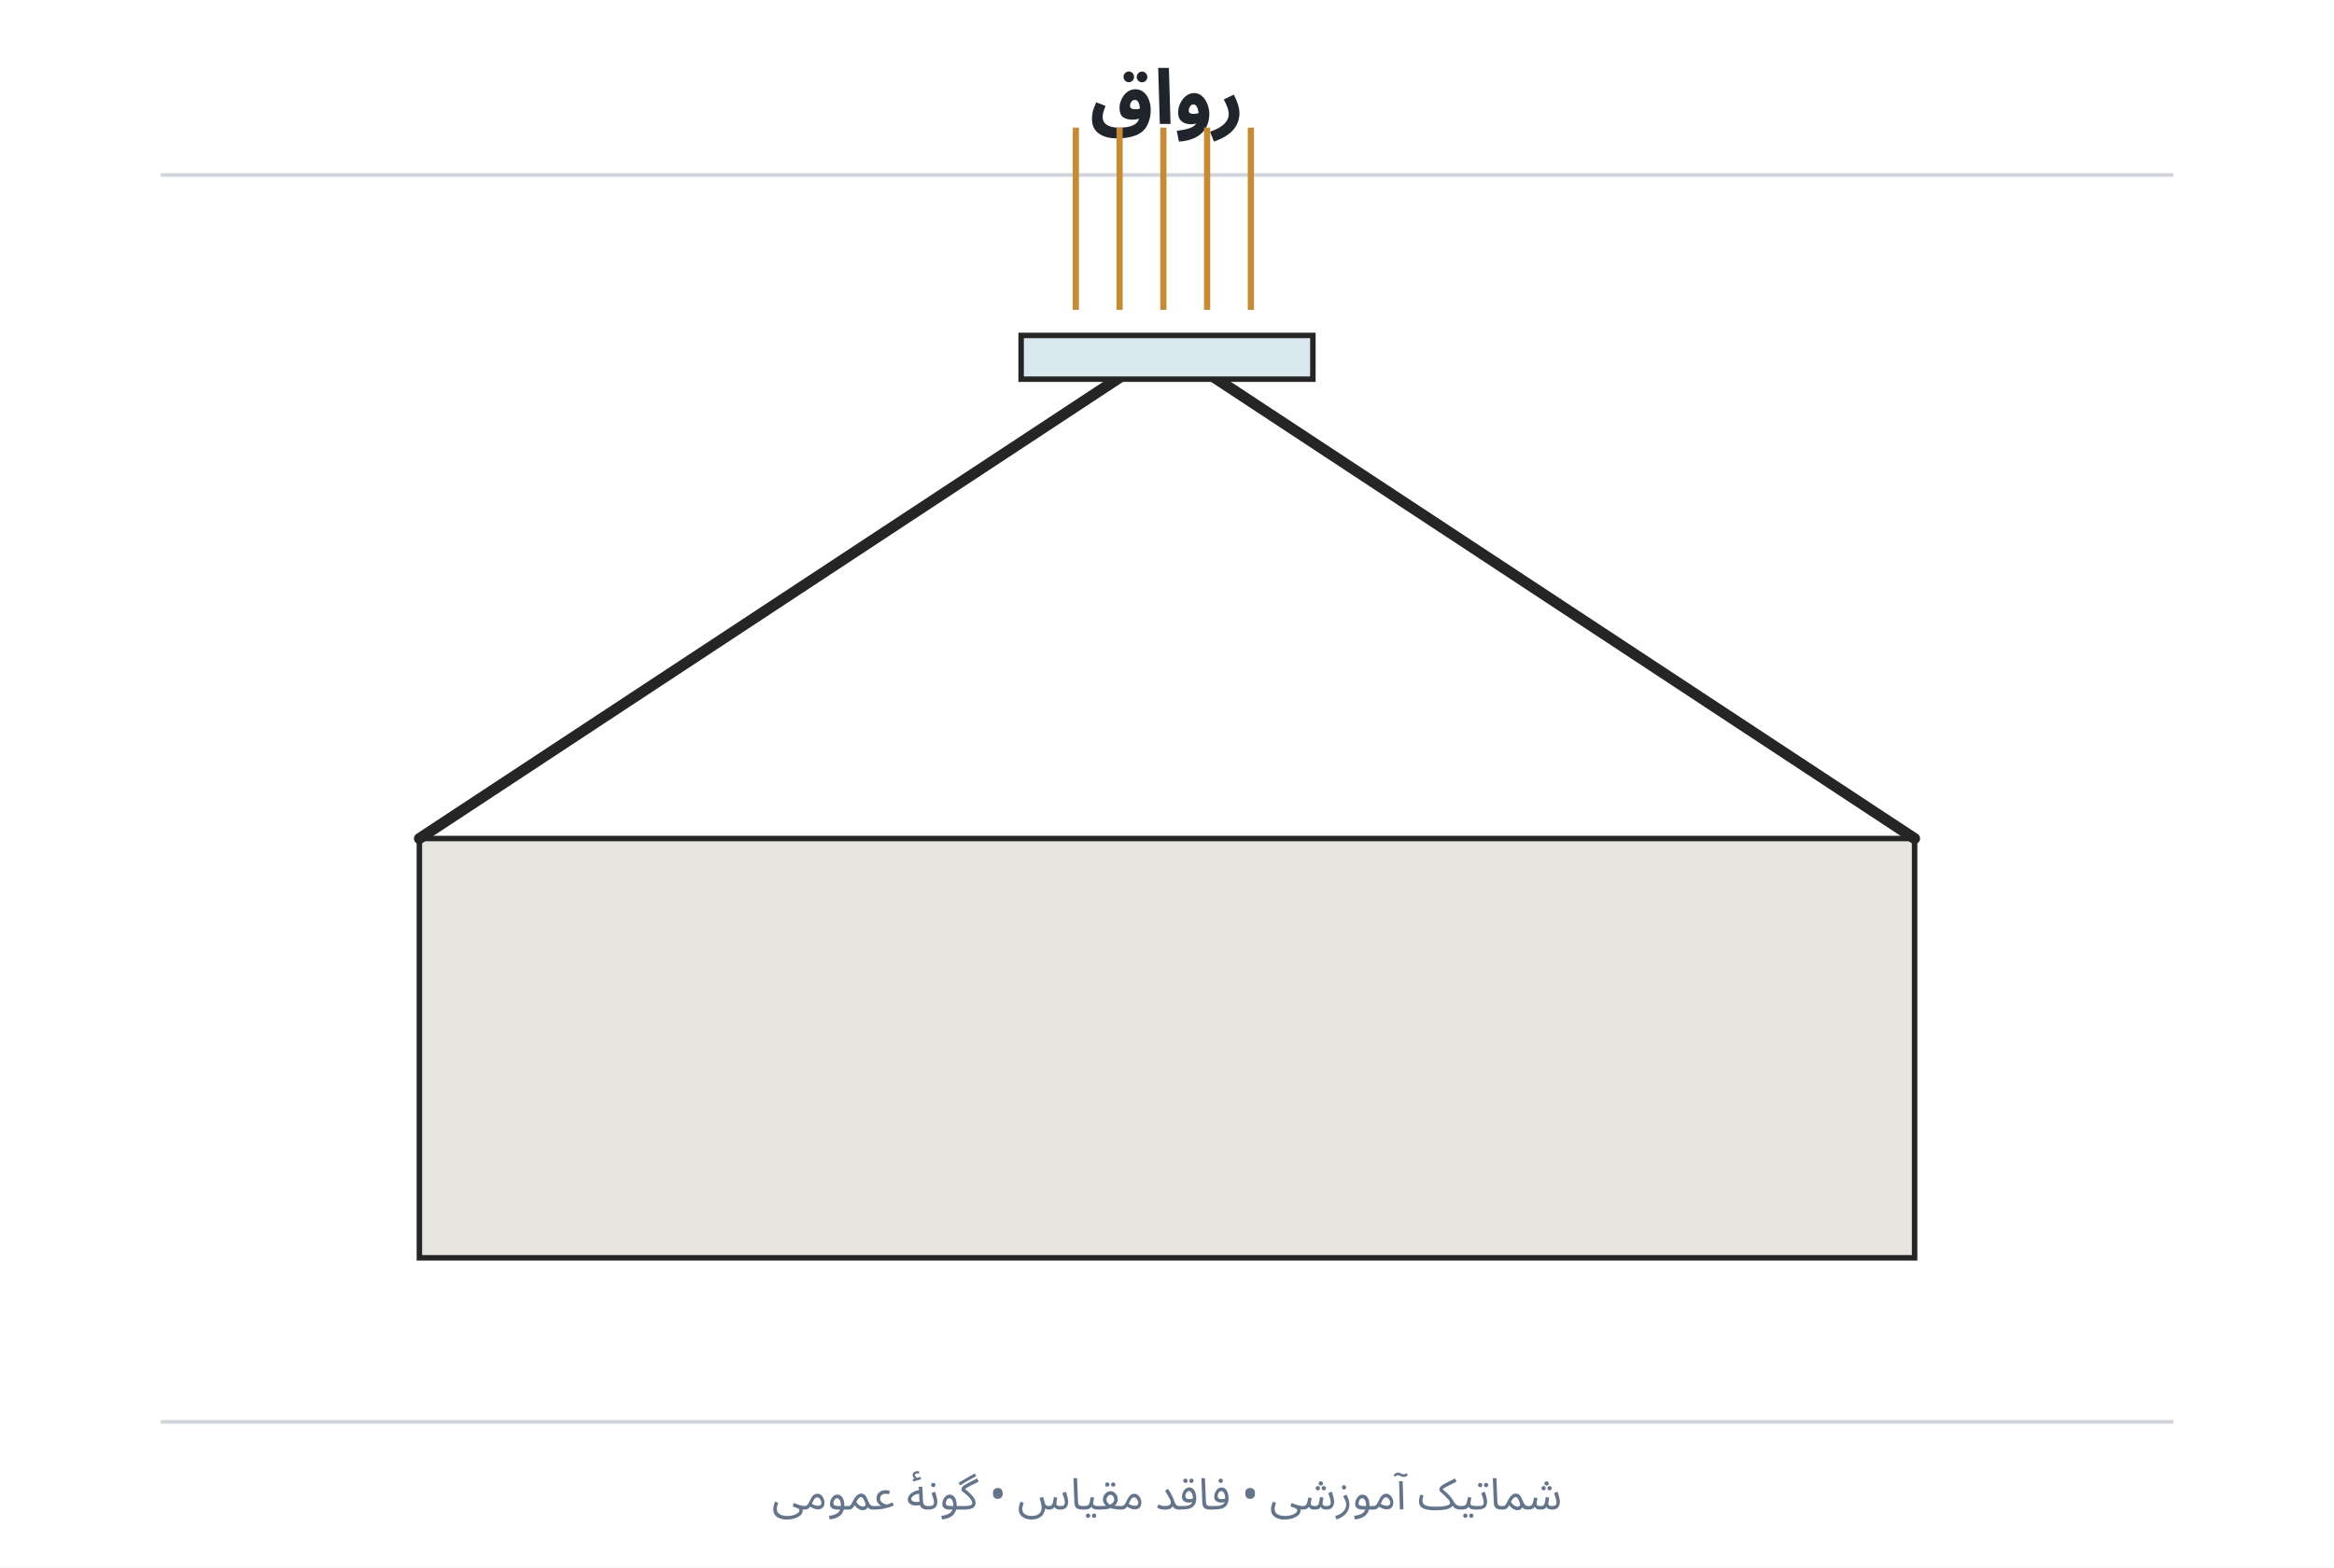
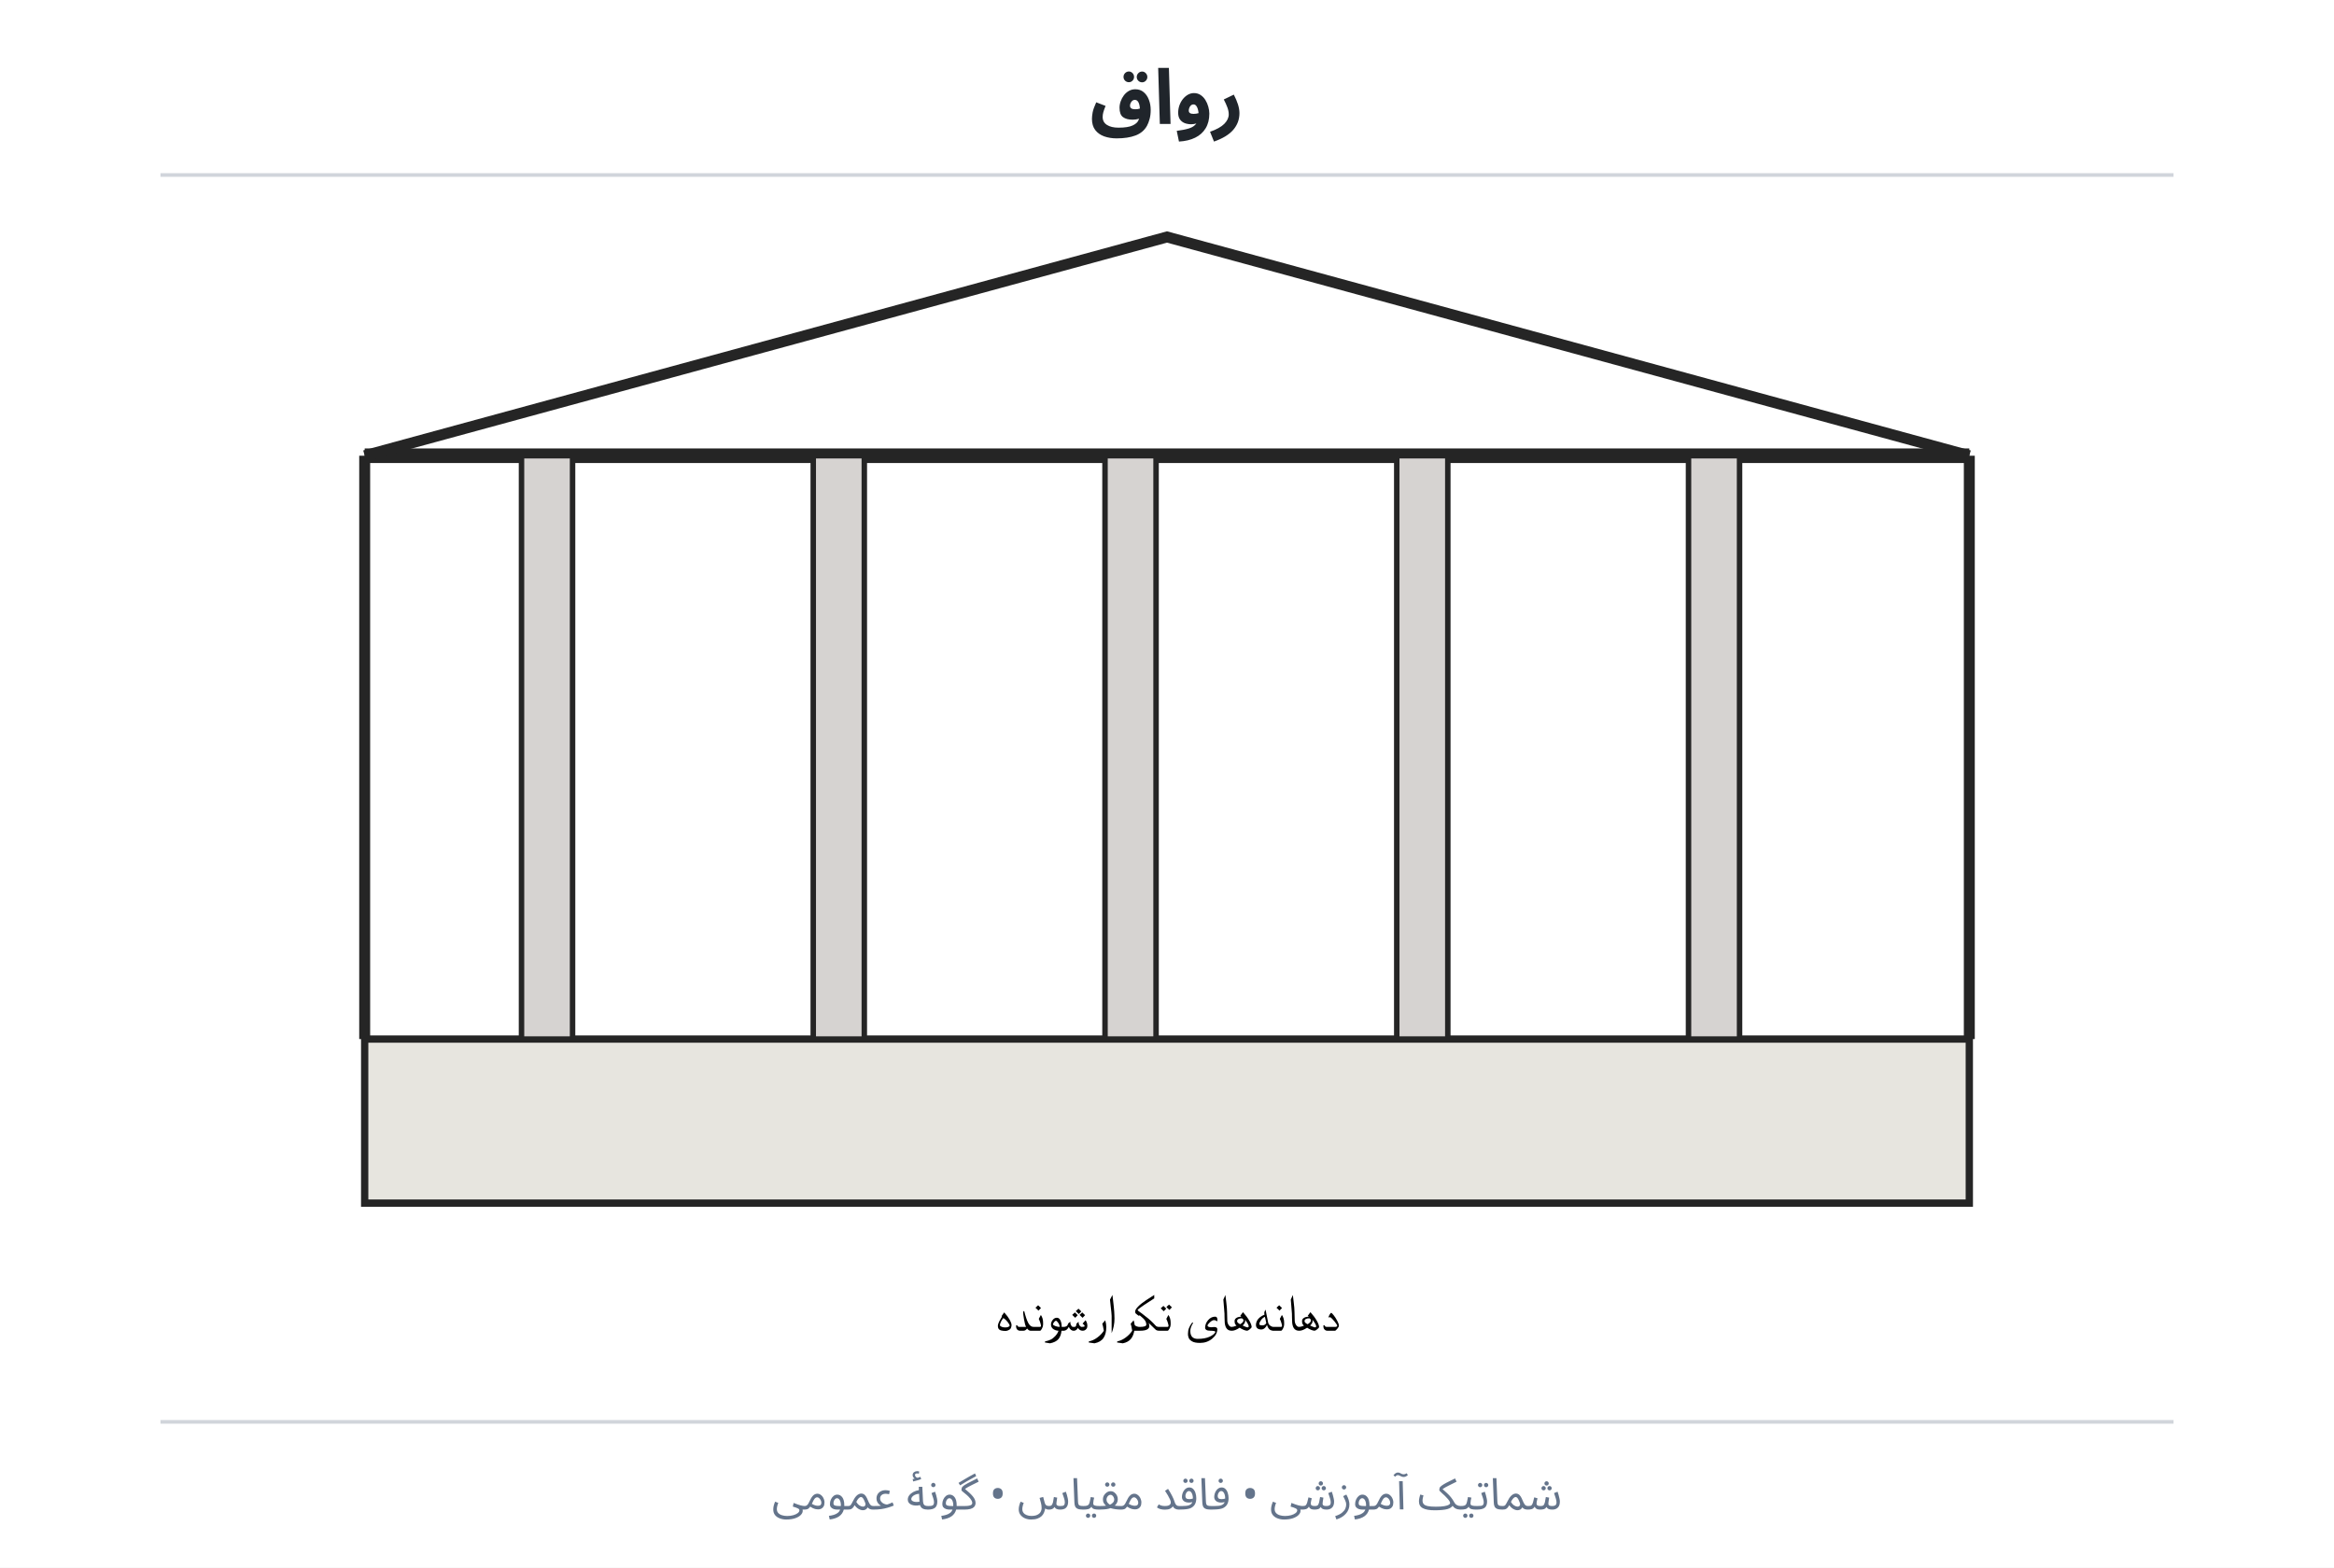
- <svg xmlns="http://www.w3.org/2000/svg" width="640" height="430" viewBox="0 0 640 430" role="img" aria-labelledby="ttl dsc">
-   <defs>
-     <pattern id="hatch" width="8" height="8" patternUnits="userSpaceOnUse">
-       <path d="M0 8 L8 0" stroke="#9ca3af" stroke-width=".8" />
-     </pattern>
-   </defs>
+ <svg xmlns="http://www.w3.org/2000/svg" width="640" height="430" viewBox="0 0 640 430" role="img" aria-labelledby="title desc">
  <rect width="640" height="430" fill="#fff" />
  <text x="320" y="34" text-anchor="middle" direction="rtl" font-family="Vazirmatn, Noto Sans Arabic, sans-serif" font-size="21" font-weight="600" fill="#20252b">رواق</text>
-   <line x1="44" y1="48" x2="596" y2="48" stroke="#d1d5db" />
-   <rect x="115" y="230" width="410" height="115" rx="0" fill="#e7e5df" stroke="#252525" stroke-width="1.5" />
-   <path d="M115 230 L320 95 L525 230" fill="none" stroke="#252525" stroke-width="3" stroke-linejoin="round" stroke-linecap="round" />
-   <rect x="280" y="92" width="80" height="12" rx="0" fill="#d9e7ee" stroke="#252525" stroke-width="1.5" />
-   <line x1="295" y1="35" x2="295" y2="85" stroke="#c58c35" stroke-width="1.7" />
-   <line x1="307" y1="35" x2="307" y2="85" stroke="#c58c35" stroke-width="1.7" />
-   <line x1="319" y1="35" x2="319" y2="85" stroke="#c58c35" stroke-width="1.7" />
-   <line x1="331" y1="35" x2="331" y2="85" stroke="#c58c35" stroke-width="1.7" />
-   <line x1="343" y1="35" x2="343" y2="85" stroke="#c58c35" stroke-width="1.7" />
-   <line x1="44" y1="390" x2="596" y2="390" stroke="#d1d5db" />
+   <line x1="44" y1="48" x2="596" y2="48" stroke="#d1d5db" stroke-width="1" />
+   <rect x="100" y="285" width="440" height="45" fill="#e7e5df" stroke="#252525" stroke-width="2" />
+   <path d="M100 125 H540" stroke="#252525" stroke-width="4" />
+   <path d="M100 125 L320 65 L540 125" fill="none" stroke="#252525" stroke-width="3" />
+   <line x1="100" y1="125" x2="100" y2="285" stroke="#252525" stroke-width="3" />
+   <line x1="540" y1="125" x2="540" y2="285" stroke="#252525" stroke-width="3" />
+   <rect x="143" y="125" width="14" height="160" fill="#d6d3d1" stroke="#252525" stroke-width="1.5" />
+   <rect x="223" y="125" width="14" height="160" fill="#d6d3d1" stroke="#252525" stroke-width="1.5" />
+   <rect x="303" y="125" width="14" height="160" fill="#d6d3d1" stroke="#252525" stroke-width="1.5" />
+   <rect x="383" y="125" width="14" height="160" fill="#d6d3d1" stroke="#252525" stroke-width="1.5" />
+   <rect x="463" y="125" width="14" height="160" fill="#d6d3d1" stroke="#252525" stroke-width="1.5" />
+   <text x="320" y="365" text-anchor="middle" font-size="14" direction="rtl">دهانه‌های تکرارشونده</text>
+   <line x1="44" y1="390" x2="596" y2="390" stroke="#d1d5db" stroke-width="1" />
  <text x="320" y="414" text-anchor="middle" direction="rtl" font-family="Vazirmatn, Noto Sans Arabic, sans-serif" font-size="12" fill="#64748b">شماتیک آموزشی • فاقد مقیاس • گونهٔ عمومی</text>
</svg>
